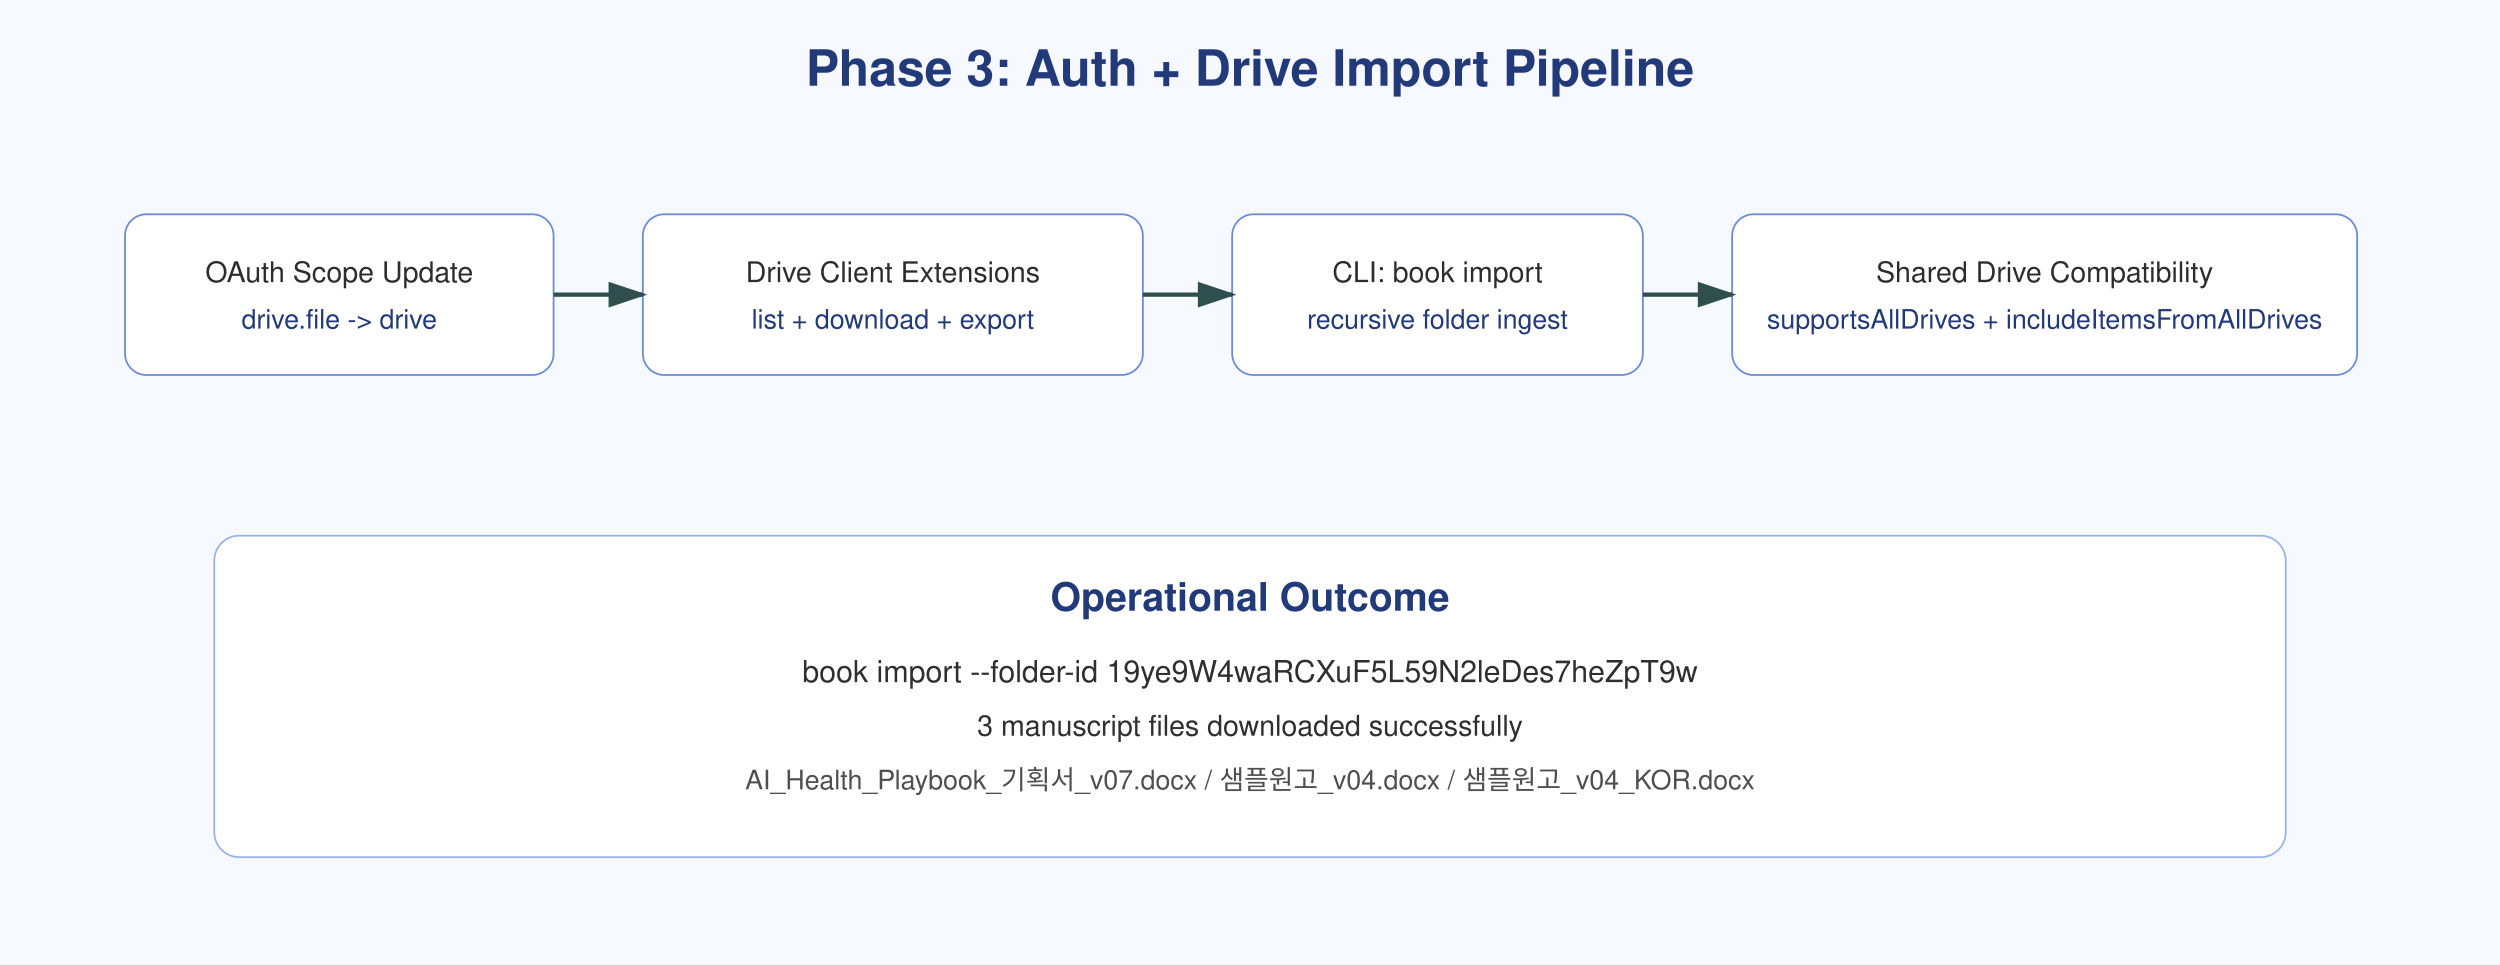
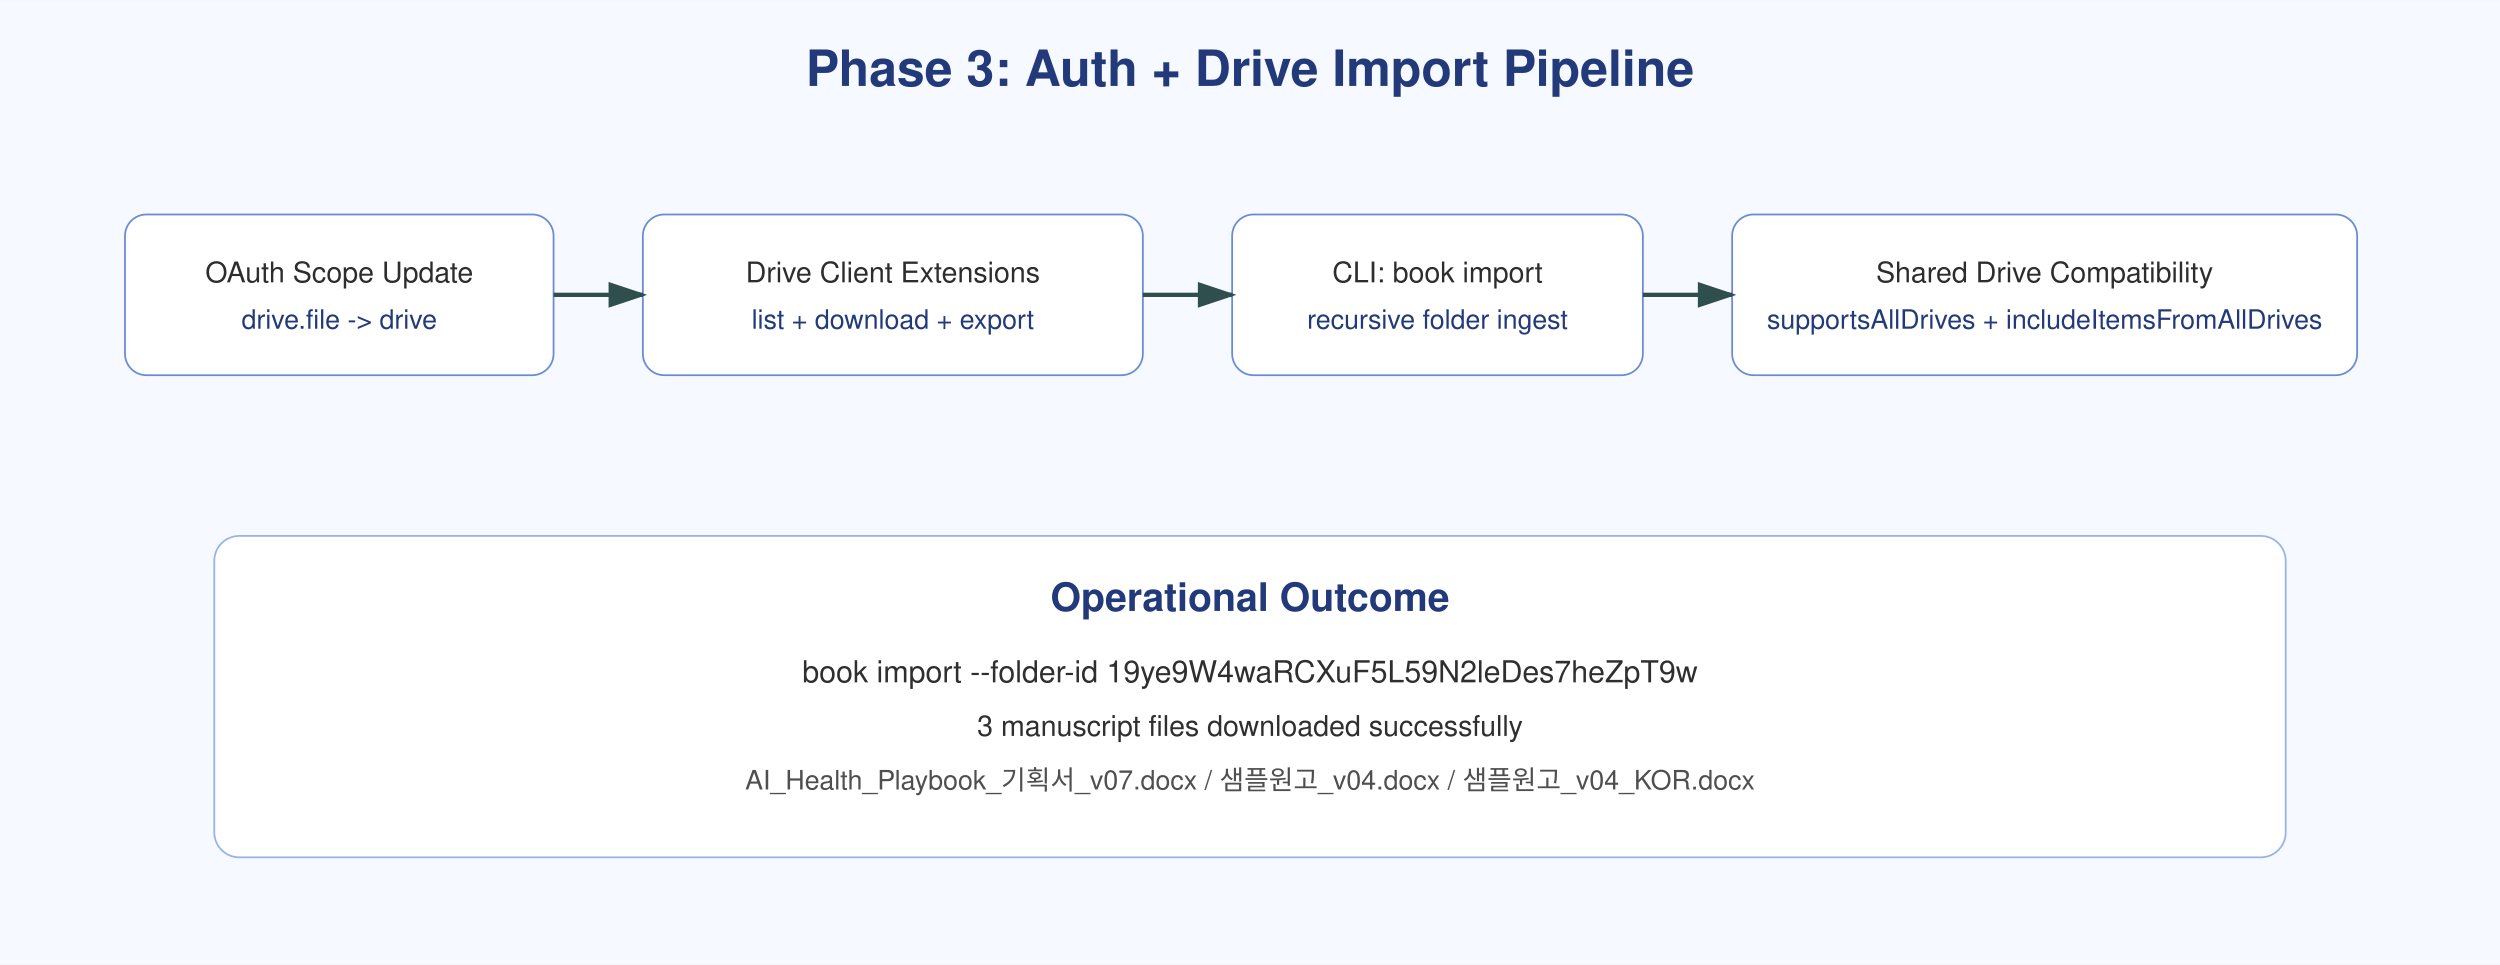
- <svg xmlns="http://www.w3.org/2000/svg" width="1400" height="540" viewBox="0 0 1400 540">
+ <svg xmlns="http://www.w3.org/2000/svg" width="920" height="355" viewBox="0 0 1400 540">
  <defs>
    <marker id="arrow" markerWidth="10" markerHeight="10" refX="8" refY="3" orient="auto" markerUnits="strokeWidth">
      <path d="M0,0 L0,6 L9,3 z" fill="#2f4f4f" />
    </marker>
  </defs>
  <rect x="0" y="0" width="1400" height="540" fill="#f6f9ff" />
  <text x="700" y="48" text-anchor="middle" font-size="28" font-family="Helvetica, Arial, sans-serif" fill="#223a7a" font-weight="700">Phase 3: Auth + Drive Import Pipeline</text>
  <rect x="70" y="120" width="240" height="90" rx="12" fill="#ffffff" stroke="#6b8bd6" />
  <text x="190" y="158" text-anchor="middle" font-size="16" font-family="Helvetica, Arial, sans-serif" fill="#2d2d2d">OAuth Scope Update</text>
  <text x="190" y="184" text-anchor="middle" font-size="15" font-family="Helvetica, Arial, sans-serif" fill="#223a7a">drive.file -&gt; drive</text>
  <rect x="360" y="120" width="280" height="90" rx="12" fill="#ffffff" stroke="#6b8bd6" />
  <text x="500" y="158" text-anchor="middle" font-size="16" font-family="Helvetica, Arial, sans-serif" fill="#2d2d2d">Drive Client Extensions</text>
  <text x="500" y="184" text-anchor="middle" font-size="15" font-family="Helvetica, Arial, sans-serif" fill="#223a7a">list + download + export</text>
  <rect x="690" y="120" width="230" height="90" rx="12" fill="#ffffff" stroke="#6b8bd6" />
  <text x="805" y="158" text-anchor="middle" font-size="16" font-family="Helvetica, Arial, sans-serif" fill="#2d2d2d">CLI: book import</text>
  <text x="805" y="184" text-anchor="middle" font-size="15" font-family="Helvetica, Arial, sans-serif" fill="#223a7a">recursive folder ingest</text>
  <rect x="970" y="120" width="350" height="90" rx="12" fill="#ffffff" stroke="#6b8bd6" />
  <text x="1145" y="158" text-anchor="middle" font-size="16" font-family="Helvetica, Arial, sans-serif" fill="#2d2d2d">Shared Drive Compatibility</text>
  <text x="1145" y="184" text-anchor="middle" font-size="15" font-family="Helvetica, Arial, sans-serif" fill="#223a7a">supportsAllDrives + includeItemsFromAllDrives</text>
  <line x1="310" y1="165" x2="360" y2="165" stroke="#2f4f4f" stroke-width="2.4" marker-end="url(#arrow)" />
  <line x1="640" y1="165" x2="690" y2="165" stroke="#2f4f4f" stroke-width="2.4" marker-end="url(#arrow)" />
  <line x1="920" y1="165" x2="970" y2="165" stroke="#2f4f4f" stroke-width="2.4" marker-end="url(#arrow)" />
  <rect x="120" y="300" width="1160" height="180" rx="14" fill="#ffffff" stroke="#99b3e8" />
  <text x="700" y="342" text-anchor="middle" font-size="22" font-family="Helvetica, Arial, sans-serif" fill="#223a7a" font-weight="700">Operational Outcome</text>
  <text x="700" y="382" text-anchor="middle" font-size="17" font-family="Helvetica, Arial, sans-serif" fill="#2f2f2f">book import --folder-id 19ye9W4waRCXuF5L59N2leDes7heZpT9w</text>
  <text x="700" y="412" text-anchor="middle" font-size="16" font-family="Helvetica, Arial, sans-serif" fill="#2f2f2f">3 manuscript files downloaded successfully</text>
  <text x="700" y="442" text-anchor="middle" font-size="15" font-family="Helvetica, Arial, sans-serif" fill="#4f4f4f">AI_Health_Playbook_기획서_v07.docx / 샘플원고_v04.docx / 샘플원고_v04_KOR.docx</text>
</svg>
